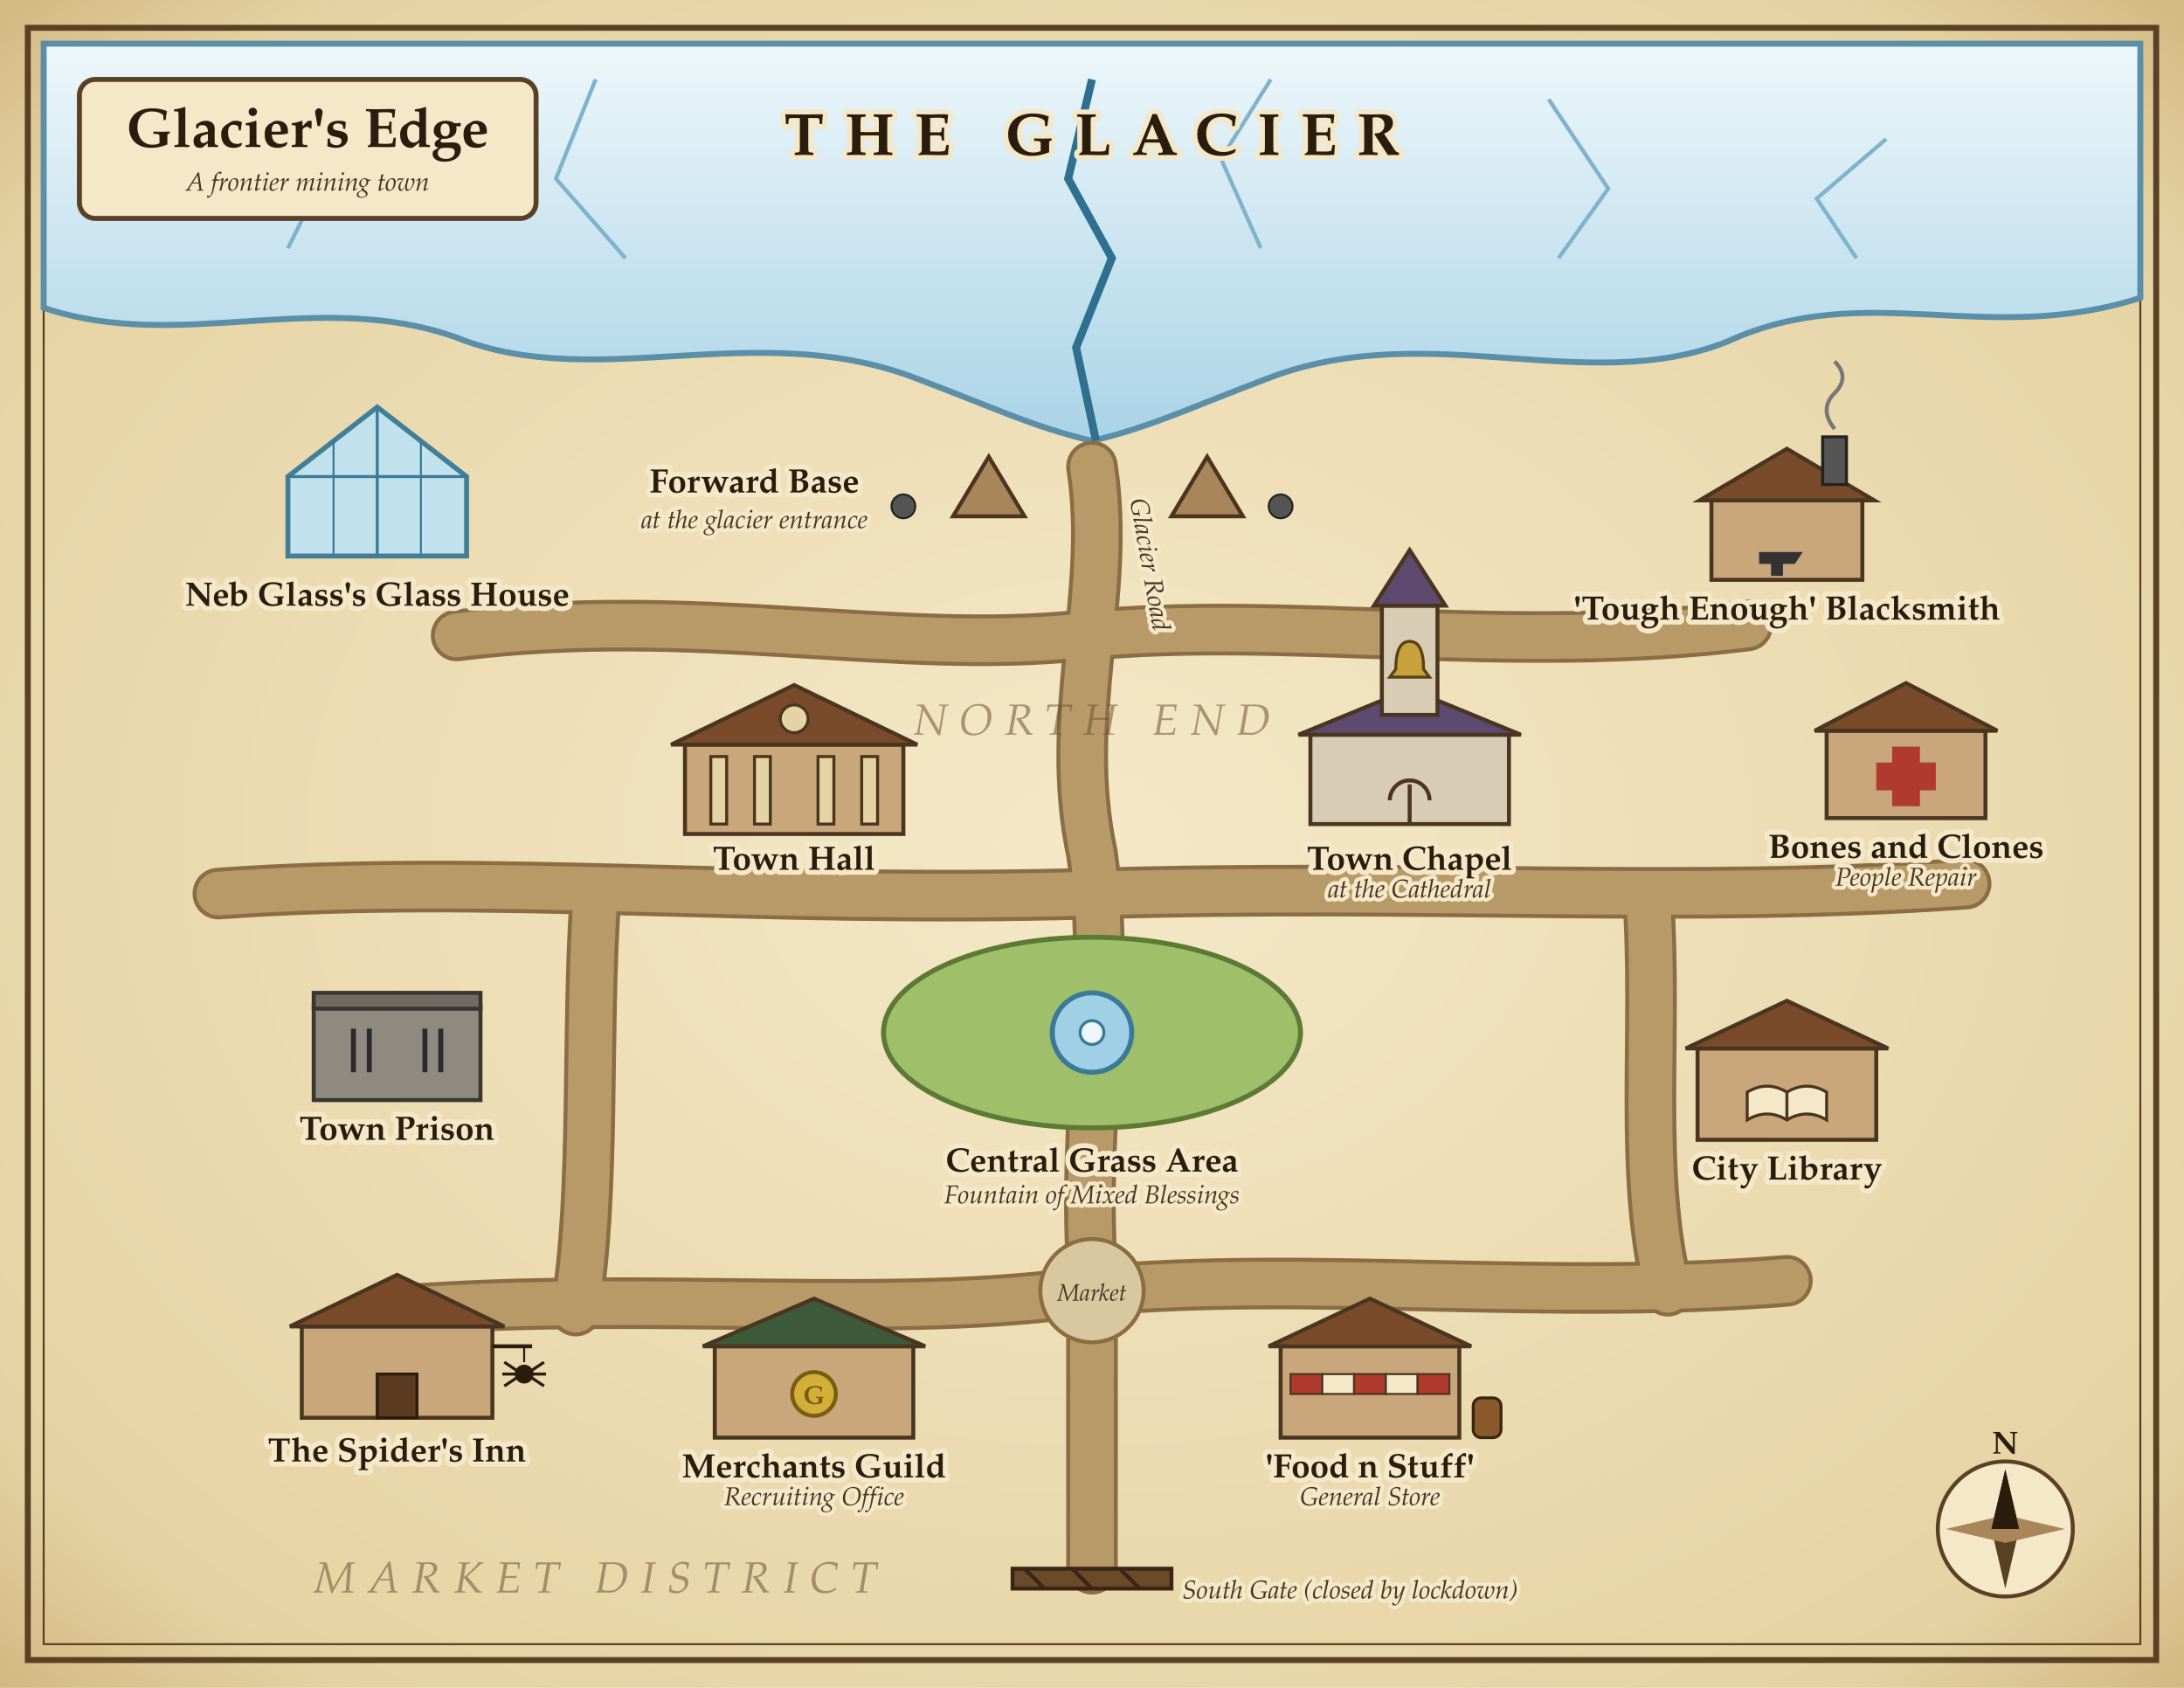
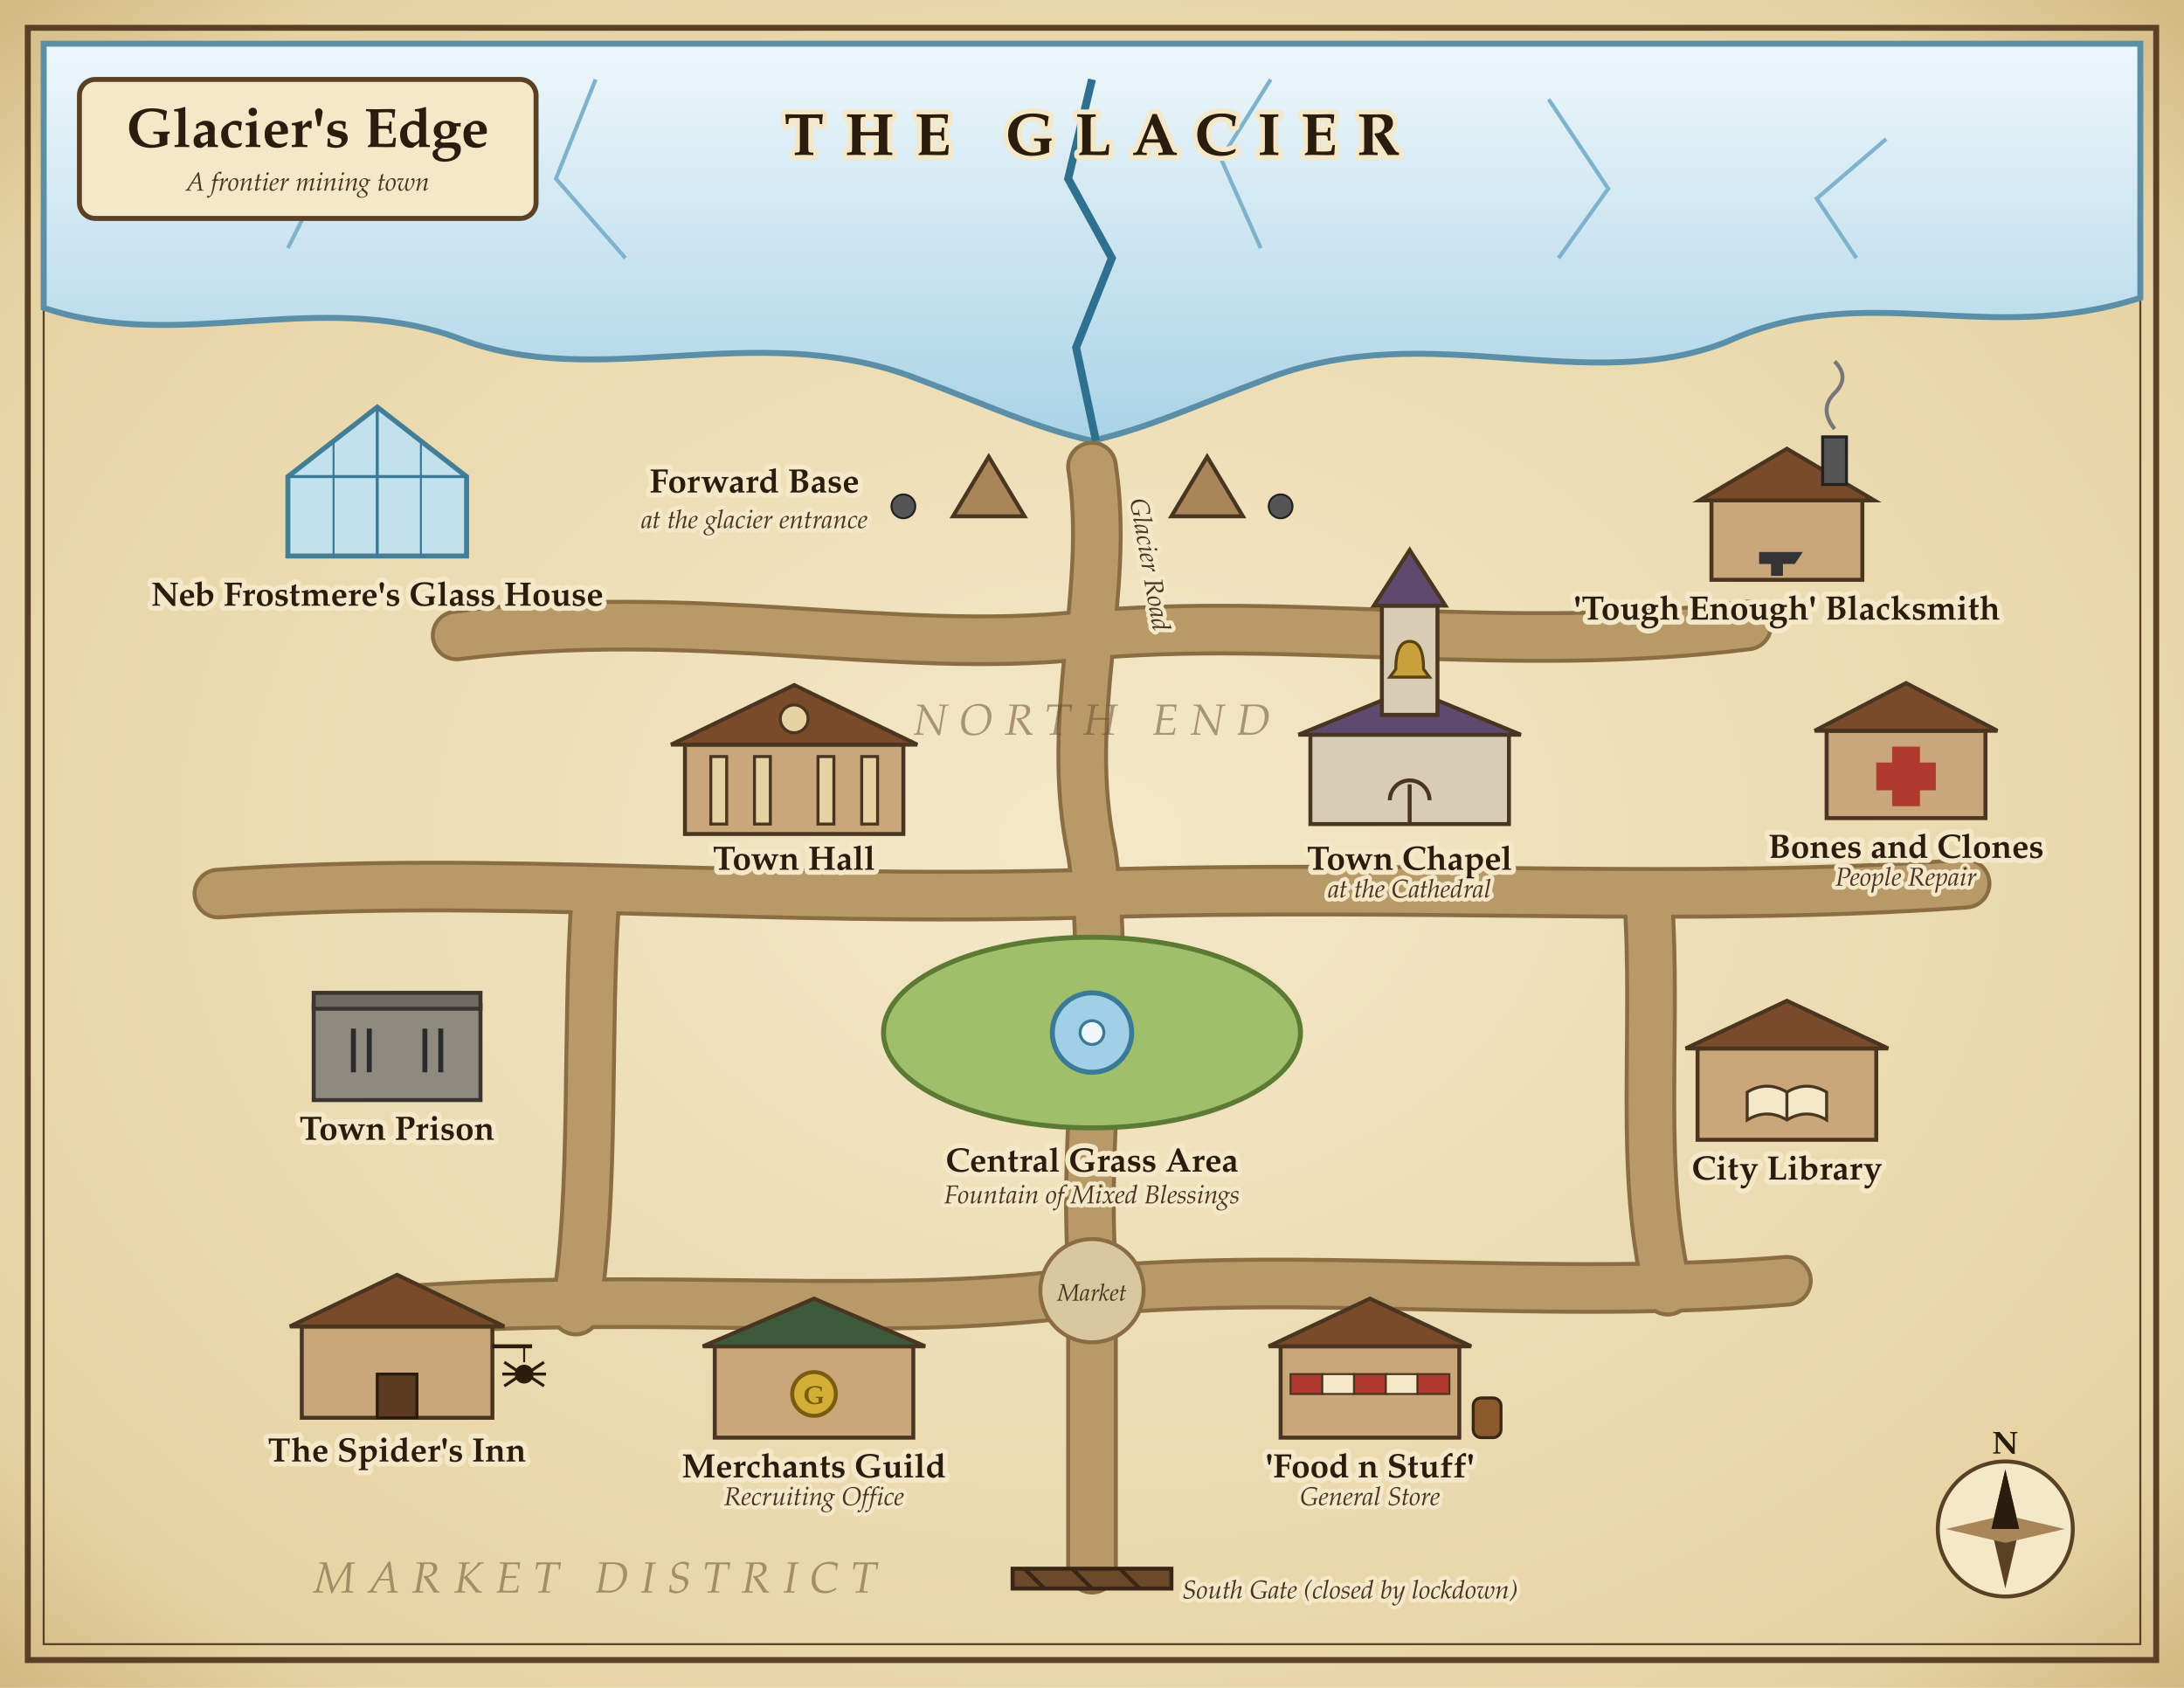
<svg xmlns="http://www.w3.org/2000/svg" viewBox="0 0 1100 850" width="1100" height="850" font-family="'Palatino Linotype', Palatino, Georgia, serif">
  <defs>
    <radialGradient id="parch" cx="50%" cy="50%" r="75%">
      <stop offset="0%" stop-color="#f4e8c8" />
      <stop offset="80%" stop-color="#e6d3a3" />
      <stop offset="100%" stop-color="#c9ad74" />
    </radialGradient>
    <linearGradient id="ice" x1="0" y1="0" x2="0" y2="1">
      <stop offset="0%" stop-color="#eef7fb" />
      <stop offset="100%" stop-color="#a9d3e6" />
    </linearGradient>
    <style>
      .road { fill: none; stroke: #b89a68; stroke-width: 22; stroke-linecap: round; stroke-linejoin: round; }
      .roadEdge { fill: none; stroke: #8a6d43; stroke-width: 26; stroke-linecap: round; stroke-linejoin: round; }
      .bldg { fill: #c9a77a; stroke: #4a3520; stroke-width: 2; }
      .roof { fill: #7a4b2a; stroke: #4a3520; stroke-width: 2; }
      .label { font-size: 17px; font-weight: bold; fill: #2b1d0e; text-anchor: middle;
               paint-order: stroke; stroke: #f4e8c8; stroke-width: 5px; stroke-linejoin: round; }
      .sub { font-size: 13px; font-style: italic; fill: #4a3520; text-anchor: middle;
             paint-order: stroke; stroke: #f4e8c8; stroke-width: 4px; stroke-linejoin: round; }
      .district { font-size: 22px; letter-spacing: 6px; fill: #6b5233; opacity: 0.55; text-anchor: middle; font-style: italic; }
    </style>
  </defs>
  <rect width="1100" height="850" fill="url(#parch)" />
  <rect x="14" y="14" width="1072" height="822" fill="none" stroke="#5a4126" stroke-width="3" />
  <rect x="22" y="22" width="1056" height="806" fill="none" stroke="#5a4126" stroke-width="1" />
  <path d="M22,22 H1078 V150 C1000,175 940,140 870,172 C800,200 720,160 640,190 C600,205 580,215 550,222            C520,215 500,205 460,190 C380,160 300,198 230,170 C160,145 90,178 22,155 Z" fill="url(#ice)" stroke="#5b8fa8" stroke-width="3" />
  <g stroke="#7fb3cc" stroke-width="2" fill="none">
    <path d="M120,60 l40,35 l-15,30" />
    <path d="M300,40 l-20,50 l35,40" />
    <path d="M780,50 l30,45 l-25,35" />
    <path d="M950,70 l-35,30 l20,30" />
    <path d="M640,40 l-25,40 l20,45" />
  </g>
  <path d="M550,40 L538,90 L560,130 L542,175 L552,222" fill="none" stroke="#2f6f8f" stroke-width="4" />
  <text x="550" y="78" class="label" font-size="30" letter-spacing="10" style="font-size:30px">THE GLACIER</text>
  <g>
    <path class="roadEdge" d="M550,235 C560,300 535,360 550,430 C560,500 545,560 550,640 L550,790" />
    <path class="roadEdge" d="M110,450 C250,440 380,455 550,450 C720,445 850,455 990,445" />
    <path class="roadEdge" d="M200,660 C330,650 450,665 550,650 C660,640 780,655 900,645" />
    <path class="roadEdge" d="M230,320 C350,305 450,330 545,320 C650,310 760,330 880,315" />
    <path class="roadEdge" d="M300,450 C295,520 300,600 290,660" />
    <path class="roadEdge" d="M830,450 C835,520 825,590 840,650" />
    <path class="road" d="M550,235 C560,300 535,360 550,430 C560,500 545,560 550,640 L550,790" />
    <path class="road" d="M110,450 C250,440 380,455 550,450 C720,445 850,455 990,445" />
    <path class="road" d="M200,660 C330,650 450,665 550,650 C660,640 780,655 900,645" />
    <path class="road" d="M230,320 C350,305 450,330 545,320 C650,310 760,330 880,315" />
    <path class="road" d="M300,450 C295,520 300,600 290,660" />
    <path class="road" d="M830,450 C835,520 825,590 840,650" />
  </g>
  <text x="575" y="285" class="sub" transform="rotate(80 575 285)">Glacier Road</text>
  <text x="550" y="370" class="district">NORTH END</text>
  <text x="300" y="802" class="district">MARKET DISTRICT</text>
  <g transform="translate(550,800)">
    <rect x="-40" y="-10" width="80" height="10" fill="#6b4a2a" stroke="#3a2614" stroke-width="2" />
    <line x1="-34" y1="-10" x2="-24" y2="0" stroke="#3a2614" stroke-width="2" />
    <line x1="-10" y1="-10" x2="0" y2="0" stroke="#3a2614" stroke-width="2" />
    <line x1="14" y1="-10" x2="24" y2="0" stroke="#3a2614" stroke-width="2" />
  </g>
  <text x="680" y="805" class="sub">South Gate (closed by lockdown)</text>
  <g transform="translate(550,250)">
    <path d="M-70,10 l18,-30 l18,30 z" fill="#a8865a" stroke="#4a3520" stroke-width="2" />
    <path d="M40,10 l18,-30 l18,30 z" fill="#a8865a" stroke="#4a3520" stroke-width="2" />
    <circle cx="-95" cy="5" r="6" fill="#555" stroke="#222" />
    <circle cx="95" cy="5" r="6" fill="#555" stroke="#222" />
  </g>
  <text x="380" y="248" class="label">Forward Base</text>
  <text x="380" y="266" class="sub">at the glacier entrance</text>
  <g transform="translate(190,250)">
    <polygon points="-45,30 -45,-10 0,-45 45,-10 45,30" fill="#bfe3f0" stroke="#3b7a96" stroke-width="2.5" opacity="0.95" />
    <line x1="-45" y1="-10" x2="45" y2="-10" stroke="#3b7a96" stroke-width="1.5" />
    <line x1="0" y1="-45" x2="0" y2="30" stroke="#3b7a96" stroke-width="1.5" />
    <line x1="-22" y1="-28" x2="-22" y2="30" stroke="#3b7a96" stroke-width="1" />
    <line x1="22" y1="-28" x2="22" y2="30" stroke="#3b7a96" stroke-width="1" />
  </g>
-   <text x="190" y="305" class="label">Neb Glass's Glass House</text>
+   <text x="190" y="305" class="label">Neb Frostmere's Glass House</text>
  <g transform="translate(900,270)">
    <rect x="-38" y="-18" width="76" height="40" class="bldg" />
    <polygon points="-44,-18 0,-44 44,-18" class="roof" />
    <rect x="18" y="-50" width="12" height="24" fill="#555" stroke="#222" stroke-width="1.5" />
    <path d="M24,-54 q-8,-10 0,-18 q8,-8 0,-16" fill="none" stroke="#777" stroke-width="2" />
    <path d="M-14,8 h22 l-4,6 h-6 v6 h-6 v-6 h-6 z" fill="#333" />
  </g>
  <text x="900" y="312" class="label">'Tough Enough' Blacksmith</text>
  <g transform="translate(960,390)">
    <rect x="-40" y="-22" width="80" height="44" class="bldg" />
    <polygon points="-46,-22 0,-46 46,-22" class="roof" />
    <rect x="-7" y="-14" width="14" height="30" fill="#b03a2e" />
    <rect x="-15" y="-6" width="30" height="14" fill="#b03a2e" />
  </g>
  <text x="960" y="432" class="label">Bones and Clones</text>
  <text x="960" y="430" dy="16" class="sub">People Repair</text>
  <ellipse cx="550" cy="520" rx="105" ry="48" fill="#9fbf6a" stroke="#5c7a33" stroke-width="2.5" />
  <circle cx="550" cy="520" r="20" fill="#9fd0e6" stroke="#3b7a96" stroke-width="2.5" />
  <circle cx="550" cy="520" r="6" fill="#eef7fb" stroke="#3b7a96" stroke-width="1.5" />
  <text x="550" y="590" class="label">Central Grass Area</text>
  <text x="550" y="590" dy="16" class="sub">Fountain of Mixed Blessings</text>
  <g transform="translate(400,395)">
    <rect x="-55" y="-20" width="110" height="45" class="bldg" />
    <polygon points="-62,-20 0,-50 62,-20" class="roof" />
    <g fill="#e6d3a3" stroke="#4a3520" stroke-width="1.5">
      <rect x="-42" y="-14" width="8" height="34" />
      <rect x="-20" y="-14" width="8" height="34" />
      <rect x="12" y="-14" width="8" height="34" />
      <rect x="34" y="-14" width="8" height="34" />
    </g>
    <circle cx="0" cy="-33" r="7" fill="#e6d3a3" stroke="#4a3520" stroke-width="1.5" />
  </g>
  <text x="400" y="438" class="label">Town Hall</text>
  <g transform="translate(200,530)">
    <rect x="-42" y="-24" width="84" height="48" fill="#8f8a80" stroke="#3a3530" stroke-width="2" />
    <g stroke="#2b2b2b" stroke-width="2.5">
      <line x1="-22" y1="-12" x2="-22" y2="10" />
      <line x1="-14" y1="-12" x2="-14" y2="10" />
      <line x1="14" y1="-12" x2="14" y2="10" />
      <line x1="22" y1="-12" x2="22" y2="10" />
    </g>
    <rect x="-42" y="-30" width="84" height="8" fill="#6f6a62" stroke="#3a3530" stroke-width="2" />
  </g>
  <text x="200" y="574" class="label">Town Prison</text>
  <g transform="translate(710,385)">
    <rect x="-50" y="-15" width="100" height="45" fill="#d8ccb4" stroke="#4a3520" stroke-width="2" />
    <polygon points="-56,-15 0,-38 56,-15" fill="#5d4a6e" stroke="#4a3520" stroke-width="2" />
    <rect x="-14" y="-80" width="28" height="55" fill="#d8ccb4" stroke="#4a3520" stroke-width="2" />
    <polygon points="-18,-80 0,-108 18,-80" fill="#5d4a6e" stroke="#4a3520" stroke-width="2" />
    <path d="M-7,-48 q0,-14 7,-14 q7,0 7,14 l3,4 h-20 z" fill="#c8a03c" stroke="#5a4210" stroke-width="1.5" />
    <path d="M0,10 v20 M-10,18 a10,10 0 0 1 20,0" fill="none" stroke="#4a3520" stroke-width="2" />
  </g>
  <text x="710" y="438" class="label">Town Chapel</text>
  <text x="710" y="436" dy="16" class="sub">at the Cathedral</text>
  <g transform="translate(900,550)">
    <rect x="-45" y="-22" width="90" height="46" class="bldg" />
    <polygon points="-51,-22 0,-46 51,-22" class="roof" />
    <path d="M-20,0 q10,-6 20,0 q10,-6 20,0 v14 q-10,-6 -20,0 q-10,-6 -20,0 z" fill="#f4e8c8" stroke="#4a3520" stroke-width="1.5" />
    <line x1="0" y1="0" x2="0" y2="14" stroke="#4a3520" stroke-width="1.5" />
  </g>
  <text x="900" y="594" class="label">City Library</text>
  <g transform="translate(200,690)">
    <rect x="-48" y="-22" width="96" height="46" class="bldg" />
    <polygon points="-54,-22 0,-48 54,-22" class="roof" />
    <rect x="-10" y="2" width="20" height="22" fill="#5a3b1f" stroke="#2b1d0e" stroke-width="1.5" />
    <line x1="48" y1="-12" x2="68" y2="-12" stroke="#2b1d0e" stroke-width="2" />
    <line x1="64" y1="-12" x2="64" y2="-4" stroke="#2b1d0e" stroke-width="1" />
    <g transform="translate(64,2)" stroke="#2b1d0e" stroke-width="1.5" fill="#2b1d0e">
      <circle r="4" />
      <path d="M-4,-2 l-6,-4 M-4,0 l-7,0 M-4,2 l-6,4 M4,-2 l6,-4 M4,0 l7,0 M4,2 l6,4" fill="none" />
    </g>
  </g>
  <text x="200" y="736" class="label">The Spider's Inn</text>
  <g transform="translate(410,700)">
    <rect x="-50" y="-22" width="100" height="46" class="bldg" />
    <polygon points="-56,-22 0,-46 56,-22" fill="#3d5a3a" stroke="#4a3520" stroke-width="2" />
    <circle cx="0" cy="2" r="11" fill="#d4af37" stroke="#7a5c10" stroke-width="2" />
    <text x="0" y="7" font-size="13" font-weight="bold" fill="#7a5c10" text-anchor="middle">G</text>
  </g>
  <text x="410" y="744" class="label">Merchants Guild</text>
  <text x="410" y="742" dy="16" class="sub">Recruiting Office</text>
  <g transform="translate(690,700)">
    <rect x="-45" y="-22" width="90" height="46" class="bldg" />
    <polygon points="-51,-22 0,-46 51,-22" class="roof" />
    <g stroke="#4a3520" stroke-width="1">
      <rect x="-40" y="-8" width="16" height="10" fill="#b03a2e" />
      <rect x="-24" y="-8" width="16" height="10" fill="#f4e8c8" />
      <rect x="-8" y="-8" width="16" height="10" fill="#b03a2e" />
      <rect x="8" y="-8" width="16" height="10" fill="#f4e8c8" />
      <rect x="24" y="-8" width="16" height="10" fill="#b03a2e" />
    </g>
    <rect x="52" y="4" width="14" height="20" rx="4" fill="#8a5a2b" stroke="#3a2614" stroke-width="1.5" />
  </g>
  <text x="690" y="744" class="label">'Food n Stuff'</text>
  <text x="690" y="742" dy="16" class="sub">General Store</text>
  <circle cx="550" cy="650" r="26" fill="#d9c7a0" stroke="#8a6d43" stroke-width="2" />
  <text x="550" y="655" font-size="12" font-style="italic" fill="#4a3520" text-anchor="middle">Market</text>
  <g transform="translate(40,40)">
    <rect width="230" height="70" rx="8" fill="#f4e8c8" stroke="#5a4126" stroke-width="2.5" />
    <text x="115" y="34" font-size="28" font-weight="bold" fill="#2b1d0e" text-anchor="middle">Glacier's Edge</text>
    <text x="115" y="56" font-size="13" font-style="italic" fill="#4a3520" text-anchor="middle">A frontier mining town</text>
  </g>
  <g transform="translate(1010,770)">
    <circle r="34" fill="#f4e8c8" stroke="#5a4126" stroke-width="2" />
    <polygon points="0,-30 7,0 0,30 -7,0" fill="#5a4126" />
    <polygon points="-30,0 0,-7 30,0 0,7" fill="#a8865a" />
    <polygon points="0,-30 7,0 -7,0" fill="#2b1d0e" />
    <text y="-38" font-size="16" font-weight="bold" fill="#2b1d0e" text-anchor="middle">N</text>
  </g>
</svg>
